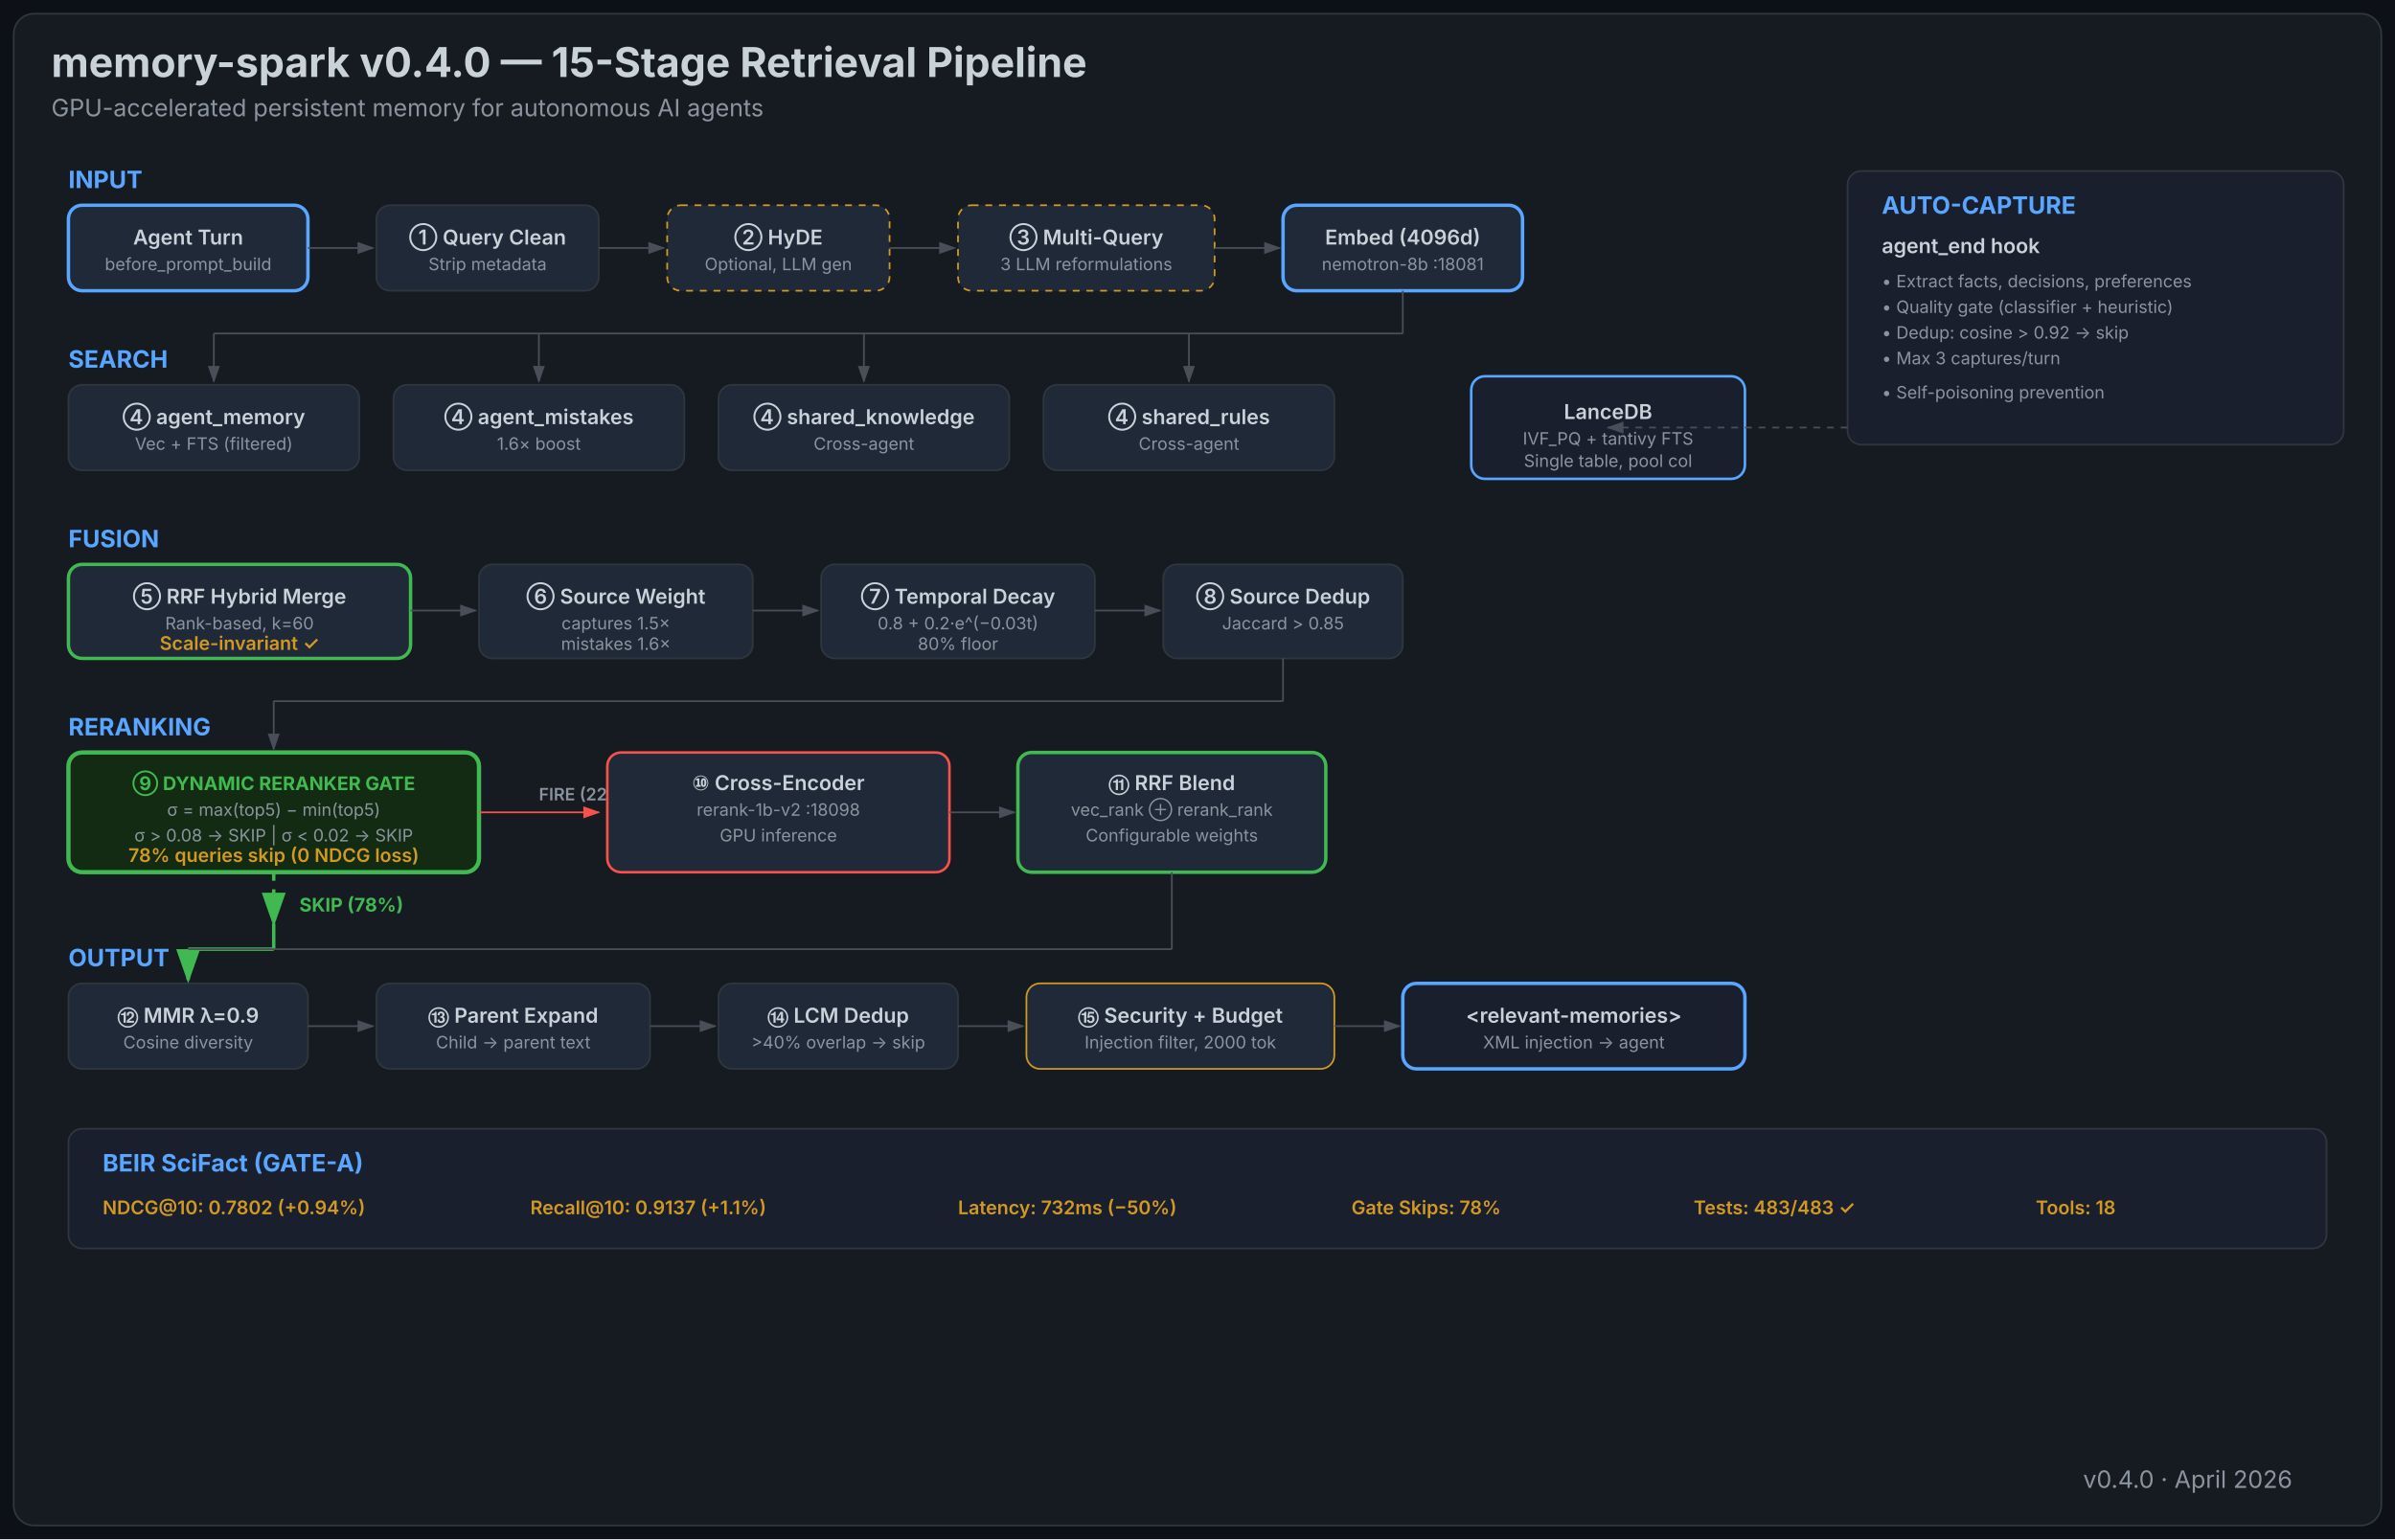
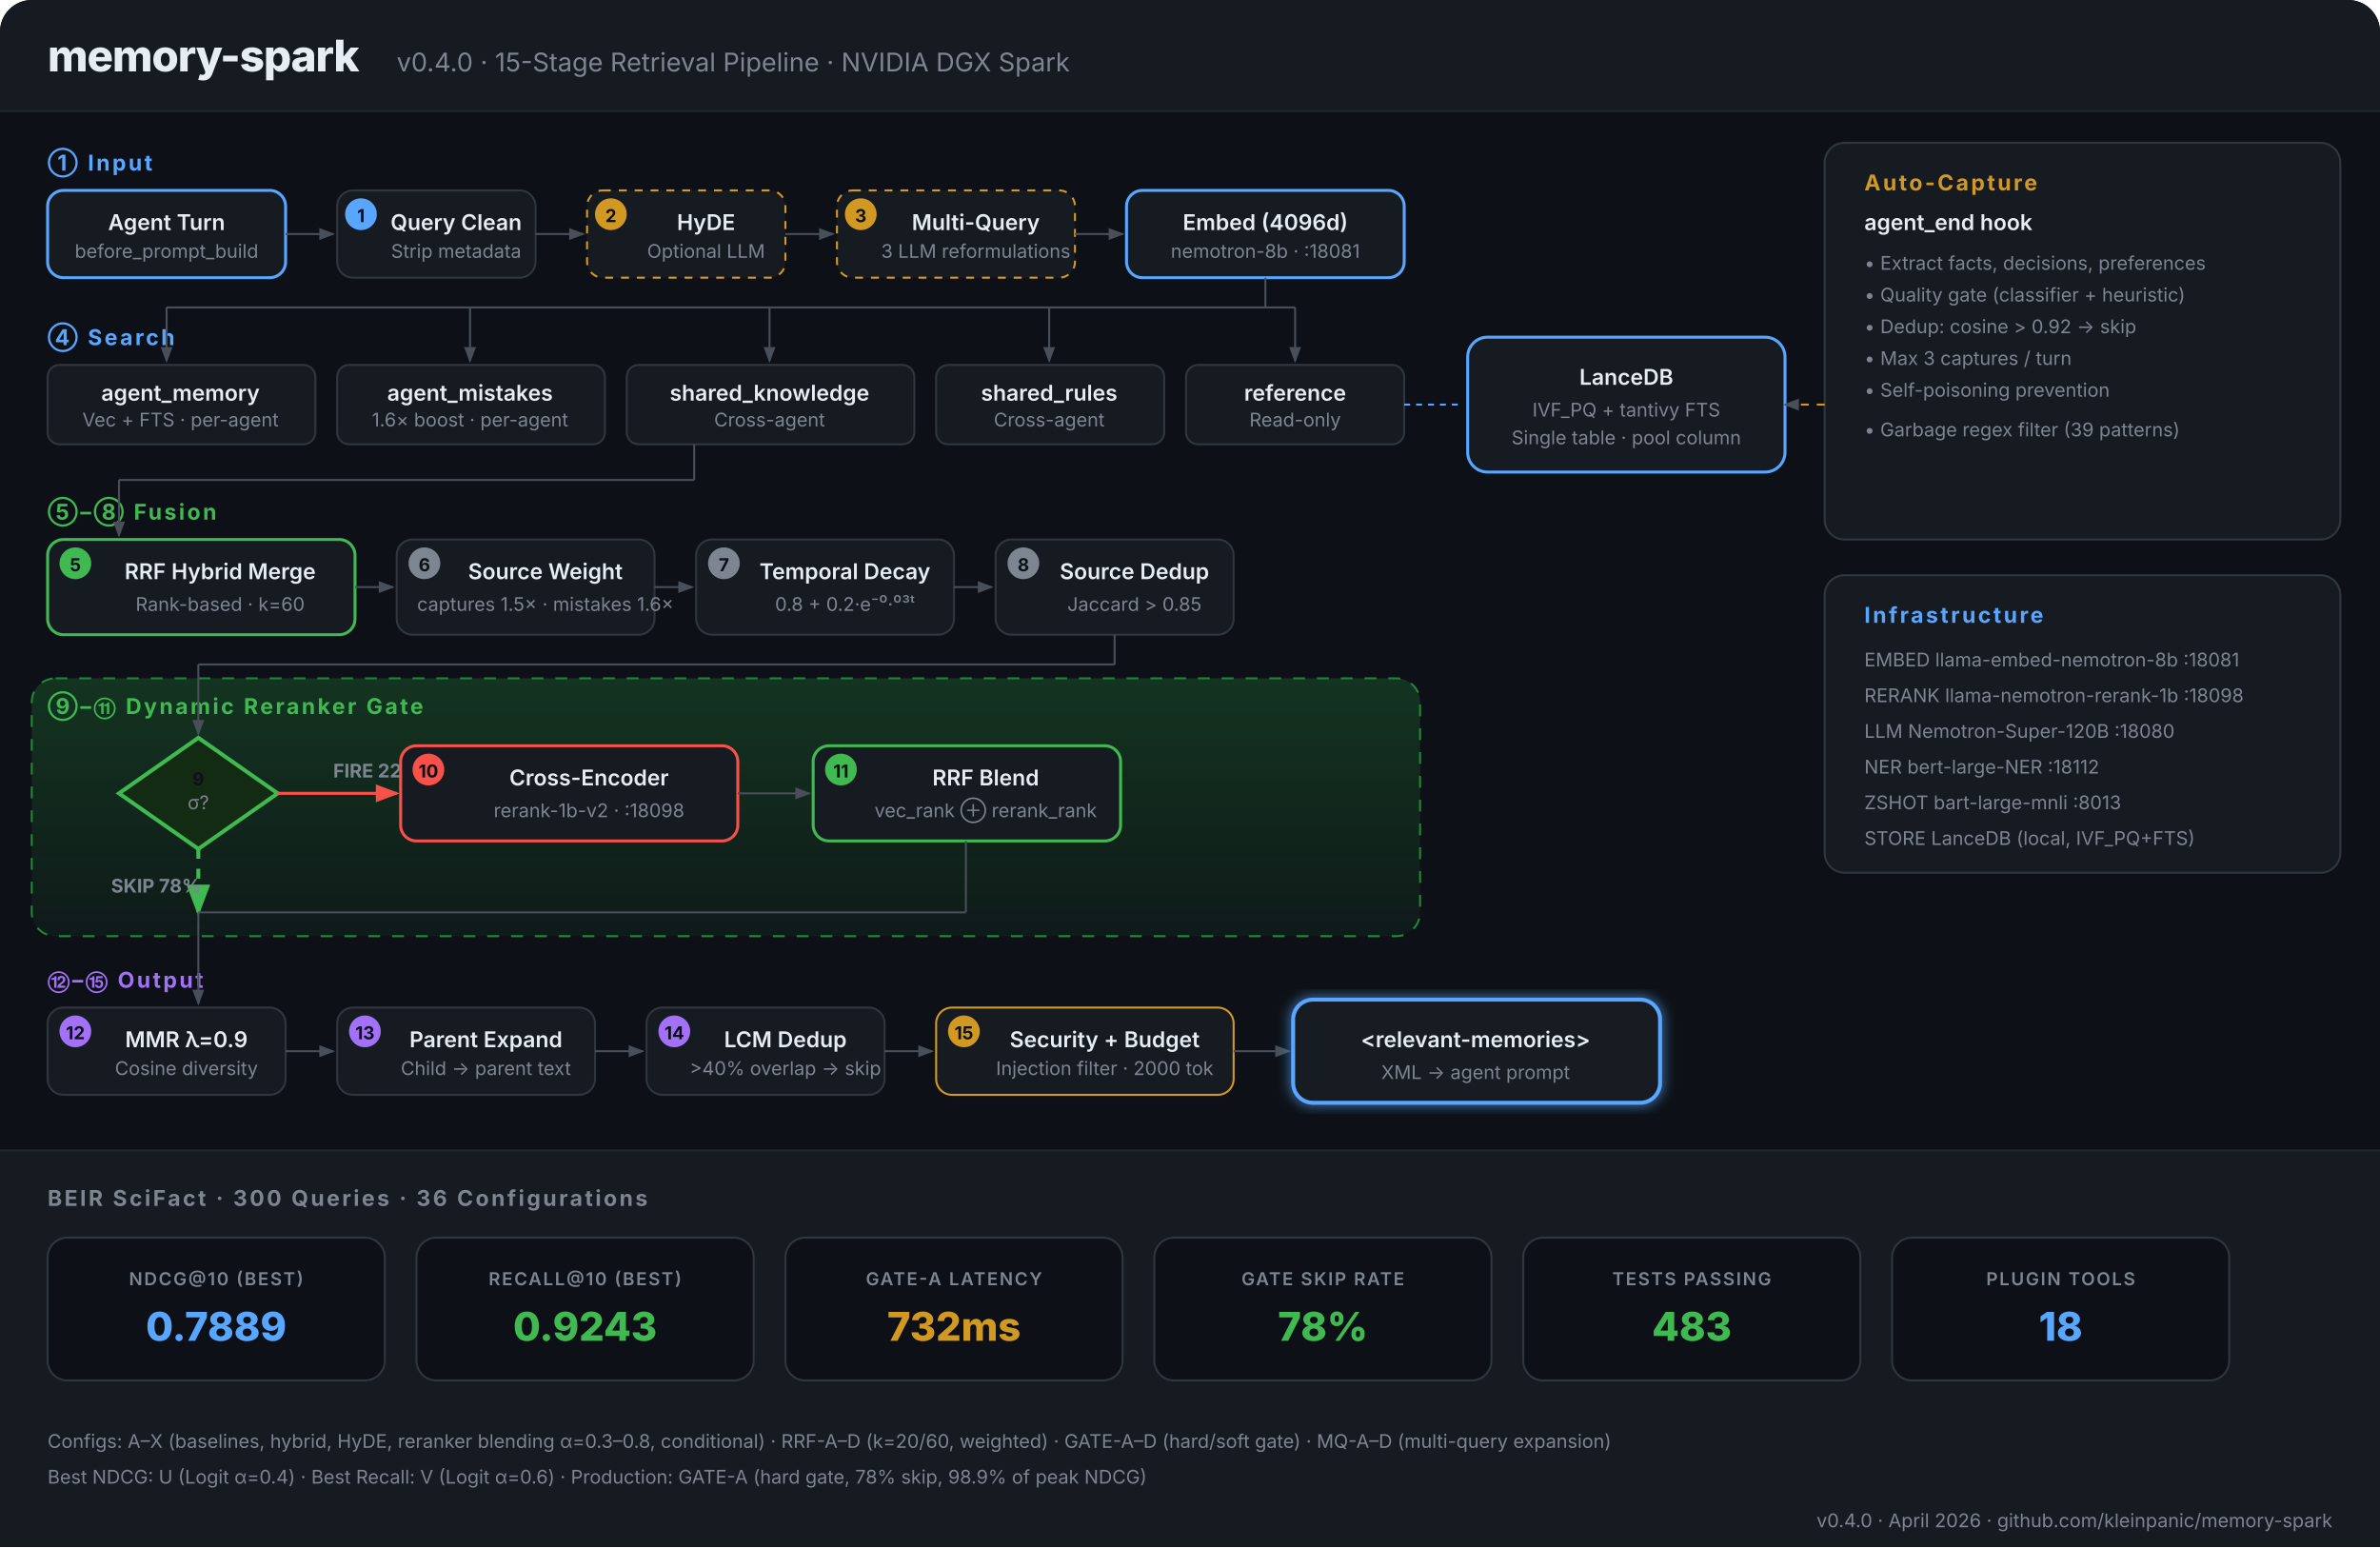
- <svg xmlns="http://www.w3.org/2000/svg" viewBox="0 0 1400 900" width="1400" height="900" role="img" aria-label="memory-spark v0.4.0 architecture">
+ <svg xmlns="http://www.w3.org/2000/svg" viewBox="0 0 1200 780" width="1200" height="780">
  <defs>
    <style>
-       text { font-family: -apple-system, BlinkMacSystemFont, 'Segoe UI', 'Helvetica Neue', sans-serif; }
-       .title { font-size: 24px; font-weight: 700; fill: #c9d1d9; }
-       .subtitle { font-size: 14px; fill: #8b949e; }
-       .node-label { font-size: 12px; font-weight: 600; fill: #c9d1d9; }
-       .node-detail { font-size: 10px; fill: #8b949e; }
-       .section-label { font-size: 14px; font-weight: 700; fill: #58a6ff; }
-       .gate-label { font-size: 11px; font-weight: 700; fill: #3fb950; }
-       .metric { font-size: 11px; fill: #d29922; font-weight: 600; }
+       text { font-family: 'Inter', -apple-system, BlinkMacSystemFont, 'Segoe UI', sans-serif; }
+       .title { font-size: 22px; font-weight: 800; fill: #e6edf3; letter-spacing: -0.5px; }
+       .subtitle { font-size: 13px; fill: #7d8590; }
+       .label { font-size: 11px; font-weight: 600; fill: #e6edf3; }
+       .detail { font-size: 9.5px; fill: #7d8590; }
+       .stage-num { font-size: 9px; font-weight: 700; fill: #0d1117; }
+       .section { font-size: 11px; font-weight: 700; letter-spacing: 1.2px; text-transform: uppercase; }
+       .metric-val { font-size: 20px; font-weight: 800; }
+       .metric-label { font-size: 9px; font-weight: 600; fill: #7d8590; letter-spacing: 0.8px; text-transform: uppercase; }
    </style>
-     <marker id="arrow" markerWidth="10" markerHeight="7" refX="9" refY="3.5" orient="auto">
-       <polygon points="0 0, 10 3.5, 0 7" fill="#484f58" />
+     <marker id="a" markerWidth="8" markerHeight="6" refX="7" refY="3" orient="auto">
+       <polygon points="0 0, 8 3, 0 6" fill="#484f58" />
    </marker>
-     <marker id="arrow-green" markerWidth="10" markerHeight="7" refX="9" refY="3.5" orient="auto">
-       <polygon points="0 0, 10 3.5, 0 7" fill="#3fb950" />
+     <marker id="ag" markerWidth="8" markerHeight="6" refX="7" refY="3" orient="auto">
+       <polygon points="0 0, 8 3, 0 6" fill="#3fb950" />
    </marker>
-     <marker id="arrow-red" markerWidth="10" markerHeight="7" refX="9" refY="3.5" orient="auto">
-       <polygon points="0 0, 10 3.5, 0 7" fill="#f85149" />
+     <marker id="ar" markerWidth="8" markerHeight="6" refX="7" refY="3" orient="auto">
+       <polygon points="0 0, 8 3, 0 6" fill="#f85149" />
    </marker>
+     <linearGradient id="gateGrad" x1="0" y1="0" x2="0" y2="1">
+       <stop offset="0%" stop-color="#238636" stop-opacity="0.3" />
+       <stop offset="100%" stop-color="#238636" stop-opacity="0.08" />
+     </linearGradient>
+     <filter id="glow">
+       <feGaussianBlur stdDeviation="3" result="blur" />
+       <feMerge>
+         <feMergeNode in="blur" />
+         <feMergeNode in="SourceGraphic" />
+       </feMerge>
+     </filter>
  </defs>
-   <rect width="1400" height="900" fill="#0d1117" />
-   <rect x="8" y="8" width="1384" height="884" rx="12" fill="#161b22" stroke="#30363d" />
-   <text x="30" y="45" class="title">memory-spark v0.4.0 — 15-Stage Retrieval Pipeline</text>
-   <text x="30" y="68" class="subtitle">GPU-accelerated persistent memory for autonomous AI agents</text>
-   <text x="40" y="110" class="section-label">INPUT</text>
-   <rect x="40" y="120" width="140" height="50" rx="8" fill="#1f2937" stroke="#58a6ff" stroke-width="2" />
-   <text x="110" y="143" text-anchor="middle" class="node-label">Agent Turn</text>
-   <text x="110" y="158" text-anchor="middle" class="node-detail">before_prompt_build</text>
-   <rect x="220" y="120" width="130" height="50" rx="8" fill="#1f2937" stroke="#30363d" />
-   <text x="285" y="143" text-anchor="middle" class="node-label">① Query Clean</text>
-   <text x="285" y="158" text-anchor="middle" class="node-detail">Strip metadata</text>
-   <line x1="180" y1="145" x2="218" y2="145" stroke="#484f58" marker-end="url(#arrow)" />
-   <rect x="390" y="120" width="130" height="50" rx="8" fill="#1f2937" stroke="#d29922" stroke-dasharray="4" />
-   <text x="455" y="143" text-anchor="middle" class="node-label">② HyDE</text>
-   <text x="455" y="158" text-anchor="middle" class="node-detail">Optional, LLM gen</text>
-   <line x1="350" y1="145" x2="388" y2="145" stroke="#484f58" marker-end="url(#arrow)" />
-   <rect x="560" y="120" width="150" height="50" rx="8" fill="#1f2937" stroke="#d29922" stroke-dasharray="4" />
-   <text x="635" y="143" text-anchor="middle" class="node-label">③ Multi-Query</text>
-   <text x="635" y="158" text-anchor="middle" class="node-detail">3 LLM reformulations</text>
-   <line x1="520" y1="145" x2="558" y2="145" stroke="#484f58" marker-end="url(#arrow)" />
-   <rect x="750" y="120" width="140" height="50" rx="8" fill="#1f2937" stroke="#58a6ff" stroke-width="2" />
-   <text x="820" y="143" text-anchor="middle" class="node-label">Embed (4096d)</text>
-   <text x="820" y="158" text-anchor="middle" class="node-detail">nemotron-8b :18081</text>
-   <line x1="710" y1="145" x2="748" y2="145" stroke="#484f58" marker-end="url(#arrow)" />
-   <text x="40" y="215" class="section-label">SEARCH</text>
-   <rect x="40" y="225" width="170" height="50" rx="8" fill="#1f2937" stroke="#30363d" />
-   <text x="125" y="248" text-anchor="middle" class="node-label">④ agent_memory</text>
-   <text x="125" y="263" text-anchor="middle" class="node-detail">Vec + FTS (filtered)</text>
-   <rect x="230" y="225" width="170" height="50" rx="8" fill="#1f2937" stroke="#30363d" />
-   <text x="315" y="248" text-anchor="middle" class="node-label">④ agent_mistakes</text>
-   <text x="315" y="263" text-anchor="middle" class="node-detail">1.6× boost</text>
-   <rect x="420" y="225" width="170" height="50" rx="8" fill="#1f2937" stroke="#30363d" />
-   <text x="505" y="248" text-anchor="middle" class="node-label">④ shared_knowledge</text>
-   <text x="505" y="263" text-anchor="middle" class="node-detail">Cross-agent</text>
-   <rect x="610" y="225" width="170" height="50" rx="8" fill="#1f2937" stroke="#30363d" />
-   <text x="695" y="248" text-anchor="middle" class="node-label">④ shared_rules</text>
-   <text x="695" y="263" text-anchor="middle" class="node-detail">Cross-agent</text>
-   <line x1="820" y1="170" x2="820" y2="195" stroke="#484f58" />
-   <line x1="820" y1="195" x2="125" y2="195" stroke="#484f58" />
-   <line x1="125" y1="195" x2="125" y2="223" stroke="#484f58" marker-end="url(#arrow)" />
-   <line x1="315" y1="195" x2="315" y2="223" stroke="#484f58" marker-end="url(#arrow)" />
-   <line x1="505" y1="195" x2="505" y2="223" stroke="#484f58" marker-end="url(#arrow)" />
-   <line x1="695" y1="195" x2="695" y2="223" stroke="#484f58" marker-end="url(#arrow)" />
-   <rect x="860" y="220" width="160" height="60" rx="8" fill="#1a1f2e" stroke="#58a6ff" stroke-width="1.5" />
-   <text x="940" y="245" text-anchor="middle" class="node-label">LanceDB</text>
-   <text x="940" y="260" text-anchor="middle" class="node-detail">IVF_PQ + tantivy FTS</text>
-   <text x="940" y="273" text-anchor="middle" class="node-detail">Single table, pool col</text>
-   <text x="40" y="320" class="section-label">FUSION</text>
-   <rect x="40" y="330" width="200" height="55" rx="8" fill="#1f2937" stroke="#3fb950" stroke-width="2" />
-   <text x="140" y="353" text-anchor="middle" class="node-label">⑤ RRF Hybrid Merge</text>
-   <text x="140" y="368" text-anchor="middle" class="node-detail">Rank-based, k=60</text>
-   <text x="140" y="380" text-anchor="middle" class="metric">Scale-invariant ✓</text>
-   <rect x="280" y="330" width="160" height="55" rx="8" fill="#1f2937" stroke="#30363d" />
-   <text x="360" y="353" text-anchor="middle" class="node-label">⑥ Source Weight</text>
-   <text x="360" y="368" text-anchor="middle" class="node-detail">captures 1.5×</text>
-   <text x="360" y="380" text-anchor="middle" class="node-detail">mistakes 1.6×</text>
-   <line x1="240" y1="357" x2="278" y2="357" stroke="#484f58" marker-end="url(#arrow)" />
-   <rect x="480" y="330" width="160" height="55" rx="8" fill="#1f2937" stroke="#30363d" />
-   <text x="560" y="353" text-anchor="middle" class="node-label">⑦ Temporal Decay</text>
-   <text x="560" y="368" text-anchor="middle" class="node-detail">0.8 + 0.2·e^(−0.03t)</text>
-   <text x="560" y="380" text-anchor="middle" class="node-detail">80% floor</text>
-   <line x1="440" y1="357" x2="478" y2="357" stroke="#484f58" marker-end="url(#arrow)" />
-   <rect x="680" y="330" width="140" height="55" rx="8" fill="#1f2937" stroke="#30363d" />
-   <text x="750" y="353" text-anchor="middle" class="node-label">⑧ Source Dedup</text>
-   <text x="750" y="368" text-anchor="middle" class="node-detail">Jaccard &gt; 0.85</text>
-   <line x1="640" y1="357" x2="678" y2="357" stroke="#484f58" marker-end="url(#arrow)" />
-   <text x="40" y="430" class="section-label">RERANKING</text>
-   <rect x="40" y="440" width="240" height="70" rx="8" fill="#132a13" stroke="#3fb950" stroke-width="2.5" />
-   <text x="160" y="462" text-anchor="middle" class="gate-label">⑨ DYNAMIC RERANKER GATE</text>
-   <text x="160" y="477" text-anchor="middle" class="node-detail">σ = max(top5) − min(top5)</text>
-   <text x="160" y="492" text-anchor="middle" class="node-detail">σ &gt; 0.08 → SKIP | σ &lt; 0.02 → SKIP</text>
-   <text x="160" y="504" text-anchor="middle" class="metric">78% queries skip (0 NDCG loss)</text>
-   <line x1="750" y1="385" x2="750" y2="410" stroke="#484f58" />
-   <line x1="750" y1="410" x2="160" y2="410" stroke="#484f58" />
-   <line x1="160" y1="410" x2="160" y2="438" stroke="#484f58" marker-end="url(#arrow)" />
-   <line x1="160" y1="510" x2="160" y2="540" stroke="#3fb950" stroke-width="2" stroke-dasharray="5" marker-end="url(#arrow-green)" />
-   <text x="175" y="533" class="gate-label">SKIP (78%)</text>
-   <line x1="280" y1="475" x2="350" y2="475" stroke="#f85149" marker-end="url(#arrow-red)" />
-   <text x="315" y="468" class="node-detail" fill="#f85149" font-weight="600">FIRE (22%)</text>
-   <rect x="355" y="440" width="200" height="70" rx="8" fill="#1f2937" stroke="#f85149" stroke-width="1.5" />
-   <text x="455" y="462" text-anchor="middle" class="node-label">⑩ Cross-Encoder</text>
-   <text x="455" y="477" text-anchor="middle" class="node-detail">rerank-1b-v2 :18098</text>
-   <text x="455" y="492" text-anchor="middle" class="node-detail">GPU inference</text>
-   <rect x="595" y="440" width="180" height="70" rx="8" fill="#1f2937" stroke="#3fb950" stroke-width="2" />
-   <text x="685" y="462" text-anchor="middle" class="node-label">⑪ RRF Blend</text>
-   <text x="685" y="477" text-anchor="middle" class="node-detail">vec_rank ⊕ rerank_rank</text>
-   <text x="685" y="492" text-anchor="middle" class="node-detail">Configurable weights</text>
-   <line x1="555" y1="475" x2="593" y2="475" stroke="#484f58" marker-end="url(#arrow)" />
-   <text x="40" y="565" class="section-label">OUTPUT</text>
-   <rect x="40" y="575" width="140" height="50" rx="8" fill="#1f2937" stroke="#30363d" />
-   <text x="110" y="598" text-anchor="middle" class="node-label">⑫ MMR λ=0.9</text>
-   <text x="110" y="613" text-anchor="middle" class="node-detail">Cosine diversity</text>
-   <rect x="220" y="575" width="160" height="50" rx="8" fill="#1f2937" stroke="#30363d" />
-   <text x="300" y="598" text-anchor="middle" class="node-label">⑬ Parent Expand</text>
-   <text x="300" y="613" text-anchor="middle" class="node-detail">Child → parent text</text>
-   <line x1="180" y1="600" x2="218" y2="600" stroke="#484f58" marker-end="url(#arrow)" />
-   <rect x="420" y="575" width="140" height="50" rx="8" fill="#1f2937" stroke="#30363d" />
-   <text x="490" y="598" text-anchor="middle" class="node-label">⑭ LCM Dedup</text>
-   <text x="490" y="613" text-anchor="middle" class="node-detail">&gt;40% overlap → skip</text>
-   <line x1="380" y1="600" x2="418" y2="600" stroke="#484f58" marker-end="url(#arrow)" />
-   <rect x="600" y="575" width="180" height="50" rx="8" fill="#1f2937" stroke="#d29922" />
-   <text x="690" y="598" text-anchor="middle" class="node-label">⑮ Security + Budget</text>
-   <text x="690" y="613" text-anchor="middle" class="node-detail">Injection filter, 2000 tok</text>
-   <line x1="560" y1="600" x2="598" y2="600" stroke="#484f58" marker-end="url(#arrow)" />
-   <rect x="820" y="575" width="200" height="50" rx="8" fill="#1a1f2e" stroke="#58a6ff" stroke-width="2" />
-   <text x="920" y="598" text-anchor="middle" class="node-label">&lt;relevant-memories&gt;</text>
-   <text x="920" y="613" text-anchor="middle" class="node-detail">XML injection → agent</text>
-   <line x1="780" y1="600" x2="818" y2="600" stroke="#484f58" marker-end="url(#arrow)" />
-   <line x1="160" y1="540" x2="160" y2="555" stroke="#3fb950" stroke-width="2" />
-   <line x1="160" y1="555" x2="110" y2="555" stroke="#3fb950" stroke-width="2" />
-   <line x1="110" y1="555" x2="110" y2="573" stroke="#3fb950" stroke-width="2" marker-end="url(#arrow-green)" />
-   <line x1="685" y1="510" x2="685" y2="555" stroke="#484f58" />
-   <line x1="685" y1="555" x2="110" y2="555" stroke="#484f58" />
-   <rect x="40" y="660" width="1320" height="70" rx="8" fill="#1a1f2e" stroke="#30363d" />
-   <text x="60" y="685" class="section-label">BEIR SciFact (GATE-A)</text>
-   <text x="60" y="710" class="metric">NDCG@10: 0.7802 (+0.94%)</text>
-   <text x="310" y="710" class="metric">Recall@10: 0.9137 (+1.1%)</text>
-   <text x="560" y="710" class="metric">Latency: 732ms (−50%)</text>
-   <text x="790" y="710" class="metric">Gate Skips: 78%</text>
-   <text x="990" y="710" class="metric">Tests: 483/483 ✓</text>
-   <text x="1190" y="710" class="metric">Tools: 18</text>
-   <rect x="1080" y="100" width="290" height="160" rx="8" fill="#1a1f2e" stroke="#30363d" />
-   <text x="1100" y="125" class="section-label">AUTO-CAPTURE</text>
-   <text x="1100" y="148" class="node-label">agent_end hook</text>
-   <text x="1100" y="168" class="node-detail">• Extract facts, decisions, preferences</text>
-   <text x="1100" y="183" class="node-detail">• Quality gate (classifier + heuristic)</text>
-   <text x="1100" y="198" class="node-detail">• Dedup: cosine &gt; 0.92 → skip</text>
-   <text x="1100" y="213" class="node-detail">• Max 3 captures/turn</text>
-   <text x="1100" y="233" class="node-detail">• Self-poisoning prevention</text>
-   <line x1="1080" y1="250" x2="940" y2="250" stroke="#484f58" stroke-dasharray="4" marker-end="url(#arrow)" />
-   <text x="1340" y="870" text-anchor="end" class="subtitle" font-size="12">v0.4.0 · April 2026</text>
+   <rect width="1200" height="780" rx="16" fill="#0d1117" />
+   <rect x="0" y="0" width="1200" height="56" rx="16" fill="#161b22" />
+   <rect x="0" y="40" width="1200" height="16" fill="#161b22" />
+   <line x1="0" y1="56" x2="1200" y2="56" stroke="#21262d" stroke-width="1" />
+   <text x="24" y="36" class="title">memory-spark</text>
+   <text x="200" y="36" class="subtitle">v0.4.0 · 15-Stage Retrieval Pipeline · NVIDIA DGX Spark</text>
+   <text x="24" y="86" class="section" fill="#58a6ff">① Input</text>
+   <rect x="24" y="96" width="120" height="44" rx="8" fill="#161b22" stroke="#58a6ff" stroke-width="1.5" />
+   <text x="84" y="116" text-anchor="middle" class="label">Agent Turn</text>
+   <text x="84" y="130" text-anchor="middle" class="detail">before_prompt_build</text>
+   <line x1="144" y1="118" x2="168" y2="118" stroke="#484f58" marker-end="url(#a)" />
+   <rect x="170" y="96" width="100" height="44" rx="8" fill="#161b22" stroke="#30363d" />
+   <circle cx="182" cy="108" r="8" fill="#58a6ff" />
+   <text x="182" y="112" text-anchor="middle" class="stage-num">1</text>
+   <text x="230" y="116" text-anchor="middle" class="label">Query Clean</text>
+   <text x="230" y="130" text-anchor="middle" class="detail">Strip metadata</text>
+   <line x1="270" y1="118" x2="294" y2="118" stroke="#484f58" marker-end="url(#a)" />
+   <rect x="296" y="96" width="100" height="44" rx="8" fill="#161b22" stroke="#d29922" stroke-dasharray="4" />
+   <circle cx="308" cy="108" r="8" fill="#d29922" />
+   <text x="308" y="112" text-anchor="middle" class="stage-num">2</text>
+   <text x="356" y="116" text-anchor="middle" class="label">HyDE</text>
+   <text x="356" y="130" text-anchor="middle" class="detail">Optional LLM</text>
+   <line x1="396" y1="118" x2="420" y2="118" stroke="#484f58" marker-end="url(#a)" />
+   <rect x="422" y="96" width="120" height="44" rx="8" fill="#161b22" stroke="#d29922" stroke-dasharray="4" />
+   <circle cx="434" cy="108" r="8" fill="#d29922" />
+   <text x="434" y="112" text-anchor="middle" class="stage-num">3</text>
+   <text x="492" y="116" text-anchor="middle" class="label">Multi-Query</text>
+   <text x="492" y="130" text-anchor="middle" class="detail">3 LLM reformulations</text>
+   <line x1="542" y1="118" x2="566" y2="118" stroke="#484f58" marker-end="url(#a)" />
+   <rect x="568" y="96" width="140" height="44" rx="8" fill="#161b22" stroke="#58a6ff" stroke-width="1.5" />
+   <text x="638" y="116" text-anchor="middle" class="label">Embed (4096d)</text>
+   <text x="638" y="130" text-anchor="middle" class="detail">nemotron-8b · :18081</text>
+   <text x="24" y="174" class="section" fill="#58a6ff">④ Search</text>
+   <line x1="638" y1="140" x2="638" y2="155" stroke="#484f58" />
+   <line x1="638" y1="155" x2="84" y2="155" stroke="#484f58" />
+   <rect x="24" y="184" width="135" height="40" rx="6" fill="#161b22" stroke="#30363d" />
+   <text x="91" y="202" text-anchor="middle" class="label">agent_memory</text>
+   <text x="91" y="215" text-anchor="middle" class="detail">Vec + FTS · per-agent</text>
+   <line x1="84" y1="155" x2="84" y2="182" stroke="#484f58" marker-end="url(#a)" />
+   <rect x="170" y="184" width="135" height="40" rx="6" fill="#161b22" stroke="#30363d" />
+   <text x="237" y="202" text-anchor="middle" class="label">agent_mistakes</text>
+   <text x="237" y="215" text-anchor="middle" class="detail">1.6× boost · per-agent</text>
+   <line x1="237" y1="155" x2="237" y2="182" stroke="#484f58" marker-end="url(#a)" />
+   <rect x="316" y="184" width="145" height="40" rx="6" fill="#161b22" stroke="#30363d" />
+   <text x="388" y="202" text-anchor="middle" class="label">shared_knowledge</text>
+   <text x="388" y="215" text-anchor="middle" class="detail">Cross-agent</text>
+   <line x1="388" y1="155" x2="388" y2="182" stroke="#484f58" marker-end="url(#a)" />
+   <rect x="472" y="184" width="115" height="40" rx="6" fill="#161b22" stroke="#30363d" />
+   <text x="529" y="202" text-anchor="middle" class="label">shared_rules</text>
+   <text x="529" y="215" text-anchor="middle" class="detail">Cross-agent</text>
+   <line x1="529" y1="155" x2="529" y2="182" stroke="#484f58" marker-end="url(#a)" />
+   <rect x="598" y="184" width="110" height="40" rx="6" fill="#161b22" stroke="#30363d" />
+   <text x="653" y="202" text-anchor="middle" class="label">reference</text>
+   <text x="653" y="215" text-anchor="middle" class="detail">Read-only</text>
+   <line x1="638" y1="155" x2="653" y2="155" stroke="#484f58" />
+   <line x1="653" y1="155" x2="653" y2="182" stroke="#484f58" marker-end="url(#a)" />
+   <rect x="740" y="170" width="160" height="68" rx="10" fill="#161b22" stroke="#58a6ff" stroke-width="1.5" />
+   <text x="820" y="194" text-anchor="middle" class="label" fill="#58a6ff">LanceDB</text>
+   <text x="820" y="210" text-anchor="middle" class="detail">IVF_PQ + tantivy FTS</text>
+   <text x="820" y="224" text-anchor="middle" class="detail">Single table · pool column</text>
+   <line x1="708" y1="204" x2="738" y2="204" stroke="#58a6ff" stroke-dasharray="3" />
+   <text x="24" y="262" class="section" fill="#3fb950">⑤–⑧ Fusion</text>
+   <line x1="350" y1="224" x2="350" y2="242" stroke="#484f58" />
+   <line x1="350" y1="242" x2="60" y2="242" stroke="#484f58" />
+   <rect x="24" y="272" width="155" height="48" rx="8" fill="#161b22" stroke="#3fb950" stroke-width="1.5" />
+   <circle cx="38" cy="284" r="8" fill="#3fb950" />
+   <text x="38" y="288" text-anchor="middle" class="stage-num">5</text>
+   <text x="111" y="292" text-anchor="middle" class="label">RRF Hybrid Merge</text>
+   <text x="111" y="308" text-anchor="middle" class="detail">Rank-based · k=60</text>
+   <line x1="60" y1="242" x2="60" y2="270" stroke="#484f58" marker-end="url(#a)" />
+   <line x1="179" y1="296" x2="198" y2="296" stroke="#484f58" marker-end="url(#a)" />
+   <rect x="200" y="272" width="130" height="48" rx="8" fill="#161b22" stroke="#30363d" />
+   <circle cx="214" cy="284" r="8" fill="#7d8590" />
+   <text x="214" y="288" text-anchor="middle" class="stage-num">6</text>
+   <text x="275" y="292" text-anchor="middle" class="label">Source Weight</text>
+   <text x="275" y="308" text-anchor="middle" class="detail">captures 1.5× · mistakes 1.6×</text>
+   <line x1="330" y1="296" x2="349" y2="296" stroke="#484f58" marker-end="url(#a)" />
+   <rect x="351" y="272" width="130" height="48" rx="8" fill="#161b22" stroke="#30363d" />
+   <circle cx="365" cy="284" r="8" fill="#7d8590" />
+   <text x="365" y="288" text-anchor="middle" class="stage-num">7</text>
+   <text x="426" y="292" text-anchor="middle" class="label">Temporal Decay</text>
+   <text x="426" y="308" text-anchor="middle" class="detail">0.8 + 0.2·e⁻⁰·⁰³ᵗ</text>
+   <line x1="481" y1="296" x2="500" y2="296" stroke="#484f58" marker-end="url(#a)" />
+   <rect x="502" y="272" width="120" height="48" rx="8" fill="#161b22" stroke="#30363d" />
+   <circle cx="516" cy="284" r="8" fill="#7d8590" />
+   <text x="516" y="288" text-anchor="middle" class="stage-num">8</text>
+   <text x="572" y="292" text-anchor="middle" class="label">Source Dedup</text>
+   <text x="572" y="308" text-anchor="middle" class="detail">Jaccard &gt; 0.85</text>
+   <rect x="16" y="342" width="700" height="130" rx="12" fill="url(#gateGrad)" stroke="#238636" stroke-width="1" stroke-dasharray="6" />
+   <text x="24" y="360" class="section" fill="#3fb950">⑨–⑪ Dynamic Reranker Gate</text>
+   <line x1="562" y1="320" x2="562" y2="335" stroke="#484f58" />
+   <line x1="562" y1="335" x2="100" y2="335" stroke="#484f58" />
+   <line x1="100" y1="335" x2="100" y2="370" stroke="#484f58" marker-end="url(#a)" />
+   <polygon points="100,372 140,400 100,428 60,400" fill="#132a13" stroke="#3fb950" stroke-width="2" />
+   <text x="100" y="396" text-anchor="middle" class="stage-num" fill="#3fb950" font-size="10">9</text>
+   <text x="100" y="408" text-anchor="middle" class="detail" fill="#3fb950">σ?</text>
+   <line x1="100" y1="428" x2="100" y2="460" stroke="#3fb950" stroke-width="2" stroke-dasharray="5" marker-end="url(#ag)" />
+   <text x="56" y="450" class="detail" fill="#3fb950" font-weight="700">SKIP 78%</text>
+   <line x1="140" y1="400" x2="200" y2="400" stroke="#f85149" stroke-width="1.5" marker-end="url(#ar)" />
+   <text x="168" y="392" class="detail" fill="#f85149" font-weight="700">FIRE 22%</text>
+   <rect x="202" y="376" width="170" height="48" rx="8" fill="#161b22" stroke="#f85149" stroke-width="1.5" />
+   <circle cx="216" cy="388" r="8" fill="#f85149" />
+   <text x="216" y="392" text-anchor="middle" class="stage-num">10</text>
+   <text x="297" y="396" text-anchor="middle" class="label">Cross-Encoder</text>
+   <text x="297" y="412" text-anchor="middle" class="detail">rerank-1b-v2 · :18098</text>
+   <line x1="372" y1="400" x2="408" y2="400" stroke="#484f58" marker-end="url(#a)" />
+   <rect x="410" y="376" width="155" height="48" rx="8" fill="#161b22" stroke="#3fb950" stroke-width="1.5" />
+   <circle cx="424" cy="388" r="8" fill="#3fb950" />
+   <text x="424" y="392" text-anchor="middle" class="stage-num">11</text>
+   <text x="497" y="396" text-anchor="middle" class="label">RRF Blend</text>
+   <text x="497" y="412" text-anchor="middle" class="detail">vec_rank ⊕ rerank_rank</text>
+   <line x1="487" y1="424" x2="487" y2="460" stroke="#484f58" />
+   <line x1="487" y1="460" x2="100" y2="460" stroke="#484f58" />
+   <text x="24" y="498" class="section" fill="#a371f7">⑫–⑮ Output</text>
+   <rect x="24" y="508" width="120" height="44" rx="8" fill="#161b22" stroke="#30363d" />
+   <circle cx="38" cy="520" r="8" fill="#a371f7" />
+   <text x="38" y="524" text-anchor="middle" class="stage-num">12</text>
+   <text x="94" y="528" text-anchor="middle" class="label">MMR λ=0.9</text>
+   <text x="94" y="542" text-anchor="middle" class="detail">Cosine diversity</text>
+   <line x1="100" y1="460" x2="100" y2="506" stroke="#484f58" marker-end="url(#a)" />
+   <line x1="144" y1="530" x2="168" y2="530" stroke="#484f58" marker-end="url(#a)" />
+   <rect x="170" y="508" width="130" height="44" rx="8" fill="#161b22" stroke="#30363d" />
+   <circle cx="184" cy="520" r="8" fill="#a371f7" />
+   <text x="184" y="524" text-anchor="middle" class="stage-num">13</text>
+   <text x="245" y="528" text-anchor="middle" class="label">Parent Expand</text>
+   <text x="245" y="542" text-anchor="middle" class="detail">Child → parent text</text>
+   <line x1="300" y1="530" x2="324" y2="530" stroke="#484f58" marker-end="url(#a)" />
+   <rect x="326" y="508" width="120" height="44" rx="8" fill="#161b22" stroke="#30363d" />
+   <circle cx="340" cy="520" r="8" fill="#a371f7" />
+   <text x="340" y="524" text-anchor="middle" class="stage-num">14</text>
+   <text x="396" y="528" text-anchor="middle" class="label">LCM Dedup</text>
+   <text x="396" y="542" text-anchor="middle" class="detail">&gt;40% overlap → skip</text>
+   <line x1="446" y1="530" x2="470" y2="530" stroke="#484f58" marker-end="url(#a)" />
+   <rect x="472" y="508" width="150" height="44" rx="8" fill="#161b22" stroke="#d29922" />
+   <circle cx="486" cy="520" r="8" fill="#d29922" />
+   <text x="486" y="524" text-anchor="middle" class="stage-num">15</text>
+   <text x="557" y="528" text-anchor="middle" class="label">Security + Budget</text>
+   <text x="557" y="542" text-anchor="middle" class="detail">Injection filter · 2000 tok</text>
+   <line x1="622" y1="530" x2="650" y2="530" stroke="#484f58" marker-end="url(#a)" />
+   <rect x="652" y="504" width="185" height="52" rx="10" fill="#161b22" stroke="#58a6ff" stroke-width="2" filter="url(#glow)" />
+   <text x="744" y="528" text-anchor="middle" class="label" fill="#58a6ff">&lt;relevant-memories&gt;</text>
+   <text x="744" y="544" text-anchor="middle" class="detail">XML → agent prompt</text>
+   <rect x="920" y="72" width="260" height="200" rx="10" fill="#161b22" stroke="#30363d" />
+   <text x="940" y="96" class="section" fill="#d29922">Auto-Capture</text>
+   <text x="940" y="116" class="label">agent_end hook</text>
+   <text x="940" y="136" class="detail">• Extract facts, decisions, preferences</text>
+   <text x="940" y="152" class="detail">• Quality gate (classifier + heuristic)</text>
+   <text x="940" y="168" class="detail">• Dedup: cosine &gt; 0.92 → skip</text>
+   <text x="940" y="184" class="detail">• Max 3 captures / turn</text>
+   <text x="940" y="200" class="detail">• Self-poisoning prevention</text>
+   <text x="940" y="220" class="detail">• Garbage regex filter (39 patterns)</text>
+   <line x1="920" y1="204" x2="900" y2="204" stroke="#d29922" stroke-dasharray="4" marker-end="url(#a)" />
+   <rect x="920" y="290" width="260" height="150" rx="10" fill="#161b22" stroke="#30363d" />
+   <text x="940" y="314" class="section" fill="#58a6ff">Infrastructure</text>
+   <text x="940" y="336" class="detail">EMBED   llama-embed-nemotron-8b    :18081</text>
+   <text x="940" y="354" class="detail">RERANK  llama-nemotron-rerank-1b   :18098</text>
+   <text x="940" y="372" class="detail">LLM    Nemotron-Super-120B        :18080</text>
+   <text x="940" y="390" class="detail">NER    bert-large-NER              :18112</text>
+   <text x="940" y="408" class="detail">ZSHOT  bart-large-mnli              :8013</text>
+   <text x="940" y="426" class="detail">STORE  LanceDB (local, IVF_PQ+FTS)</text>
+   <rect x="0" y="580" width="1200" height="200" fill="#161b22" />
+   <line x1="0" y1="580" x2="1200" y2="580" stroke="#21262d" />
+   <text x="24" y="608" class="section" fill="#7d8590">BEIR SciFact · 300 Queries · 36 Configurations</text>
+   <rect x="24" y="624" width="170" height="72" rx="10" fill="#0d1117" stroke="#30363d" />
+   <text x="109" y="648" text-anchor="middle" class="metric-label">NDCG@10 (BEST)</text>
+   <text x="109" y="676" text-anchor="middle" class="metric-val" fill="#58a6ff">0.7889</text>
+   <rect x="210" y="624" width="170" height="72" rx="10" fill="#0d1117" stroke="#30363d" />
+   <text x="295" y="648" text-anchor="middle" class="metric-label">RECALL@10 (BEST)</text>
+   <text x="295" y="676" text-anchor="middle" class="metric-val" fill="#3fb950">0.9243</text>
+   <rect x="396" y="624" width="170" height="72" rx="10" fill="#0d1117" stroke="#30363d" />
+   <text x="481" y="648" text-anchor="middle" class="metric-label">GATE-A LATENCY</text>
+   <text x="481" y="676" text-anchor="middle" class="metric-val" fill="#d29922">732ms</text>
+   <rect x="582" y="624" width="170" height="72" rx="10" fill="#0d1117" stroke="#30363d" />
+   <text x="667" y="648" text-anchor="middle" class="metric-label">GATE SKIP RATE</text>
+   <text x="667" y="676" text-anchor="middle" class="metric-val" fill="#3fb950">78%</text>
+   <rect x="768" y="624" width="170" height="72" rx="10" fill="#0d1117" stroke="#30363d" />
+   <text x="853" y="648" text-anchor="middle" class="metric-label">TESTS PASSING</text>
+   <text x="853" y="676" text-anchor="middle" class="metric-val" fill="#3fb950">483</text>
+   <rect x="954" y="624" width="170" height="72" rx="10" fill="#0d1117" stroke="#30363d" />
+   <text x="1039" y="648" text-anchor="middle" class="metric-label">PLUGIN TOOLS</text>
+   <text x="1039" y="676" text-anchor="middle" class="metric-val" fill="#58a6ff">18</text>
+   <text x="24" y="730" class="detail">Configs: A–X (baselines, hybrid, HyDE, reranker blending α=0.3–0.8, conditional) · RRF-A–D (k=20/60, weighted) · GATE-A–D (hard/soft gate) · MQ-A–D (multi-query expansion)</text>
+   <text x="24" y="748" class="detail">Best NDCG: U (Logit α=0.4) · Best Recall: V (Logit α=0.6) · Production: GATE-A (hard gate, 78% skip, 98.9% of peak NDCG)</text>
+   <text x="1176" y="770" text-anchor="end" class="detail" fill="#484f58">v0.4.0 · April 2026 · github.com/kleinpanic/memory-spark</text>
</svg>
